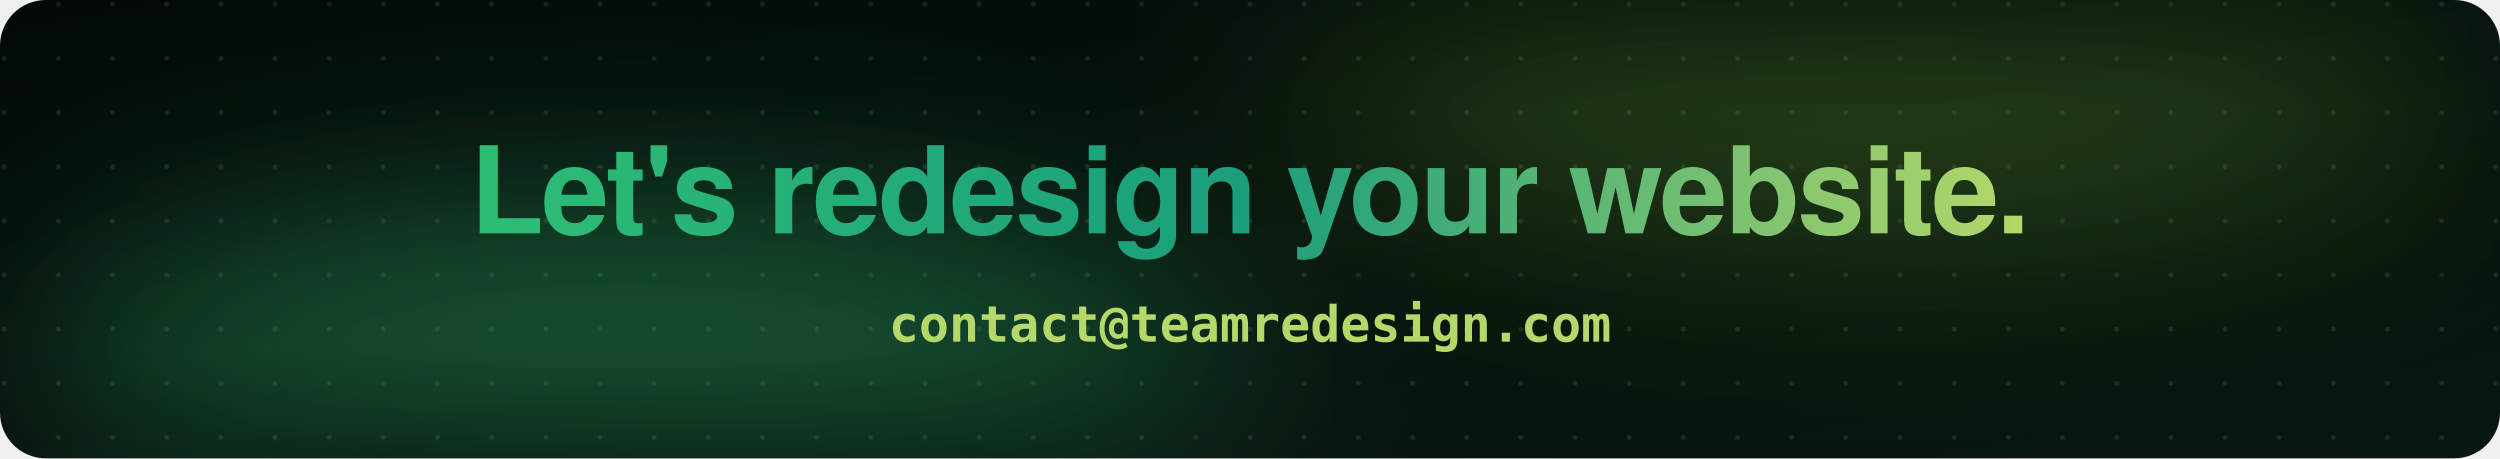
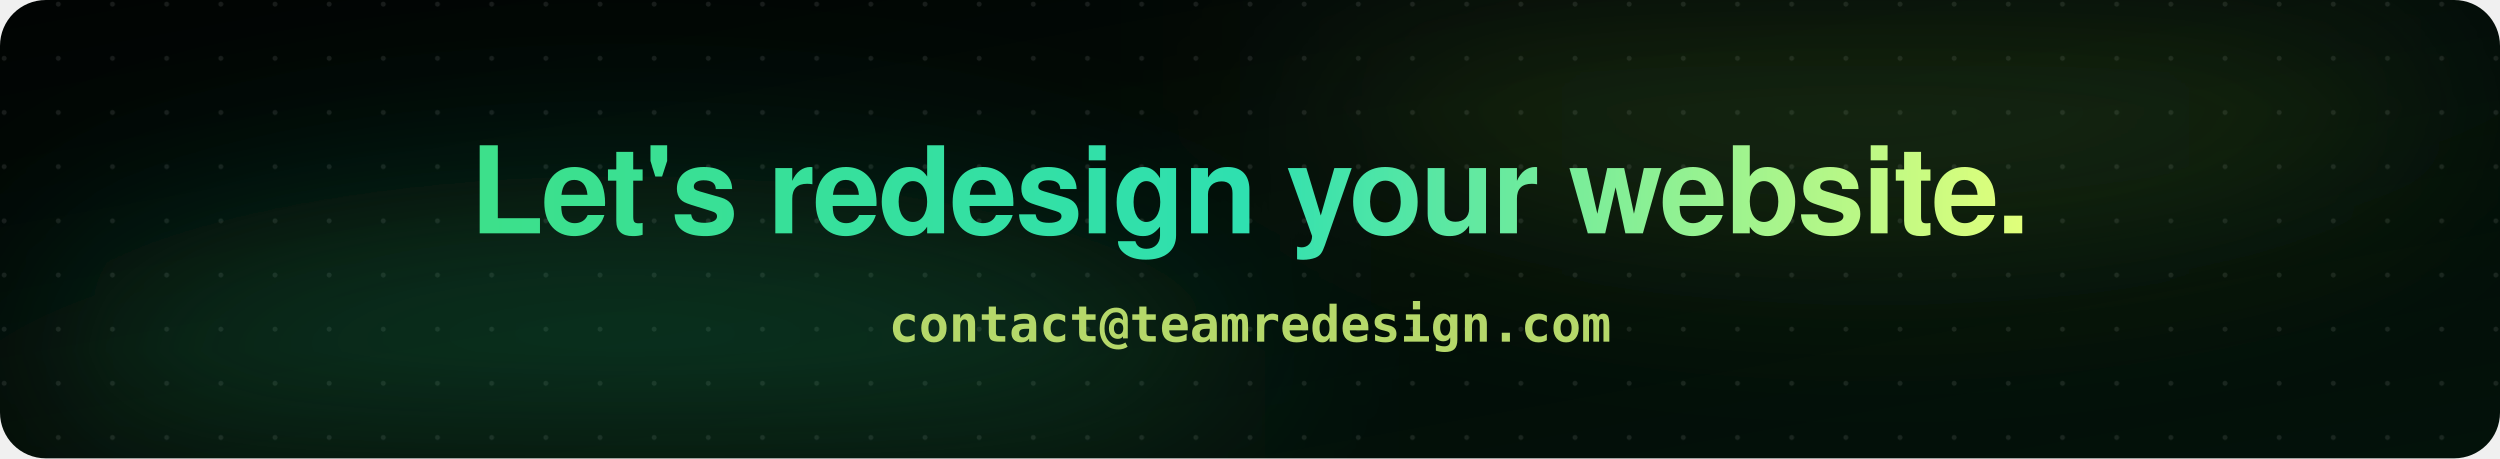
<svg xmlns="http://www.w3.org/2000/svg" width="1200" height="220" viewBox="0 0 1200 220" role="img" aria-label="Let us redesign your website">
  <defs>
    <linearGradient id="bg" x1="0" y1="0" x2="1" y2="1">
-       <stop offset="0" stop-color="#030A06" />
-       <stop offset="1" stop-color="#08170F" />
+       <stop offset="0" stop-color="#010403" />
+       <stop offset="1" stop-color="#03120A" />
    </linearGradient>
    <linearGradient id="g" x1="0" y1="0" x2="1" y2="0">
-       <stop offset="0" stop-color="#2EBD74" />
-       <stop offset=".5" stop-color="#1A9E7C" />
-       <stop offset="1" stop-color="#B5D86A" />
+       <stop offset="0" stop-color="#3DE08A" />
+       <stop offset=".5" stop-color="#2FE0B0" />
+       <stop offset="1" stop-color="#E2FF7A" />
    </linearGradient>
    <filter id="b" x="-50%" y="-50%" width="200%" height="200%">
      <feGaussianBlur stdDeviation="55" />
    </filter>
    <pattern id="d" width="26" height="26" patternUnits="userSpaceOnUse">
      <circle cx="2" cy="2" r="1.2" fill="#fff" fill-opacity=".09" />
    </pattern>
  </defs>
  <clipPath id="r">
    <rect width="1200" height="220" rx="22" />
  </clipPath>
  <g clip-path="url(#r)">
    <rect width="1200" height="220" fill="url(#bg)" />
    <rect width="1200" height="220" fill="url(#d)" />
    <g filter="url(#b)">
-       <ellipse cx="300" cy="200" rx="300" ry="90" fill="#2EBD74" fill-opacity=".5">
+       <ellipse cx="300" cy="200" rx="300" ry="90" fill="#2EBD74" fill-opacity=".3">
        <animateTransform attributeName="transform" type="translate" values="0 0;400 -20;0 0" dur="14s" repeatCount="indefinite" />
      </ellipse>
-       <ellipse cx="900" cy="20" rx="280" ry="80" fill="#6FAE3B" fill-opacity=".4" />
+       <ellipse cx="900" cy="20" rx="280" ry="80" fill="#6FAE3B" fill-opacity=".25" />
    </g>
    <text x="600" y="112" text-anchor="middle" font-family="'Segoe UI',Helvetica,Arial,sans-serif" font-size="58" font-weight="800" fill="url(#g)" letter-spacing="-1">Let's redesign your website.</text>
    <text x="600" y="164" text-anchor="middle" font-family="'JetBrains Mono',Consolas,monospace" font-size="24" font-weight="700" fill="#B5D86A">contact@teamredesign.com</text>
  </g>
</svg>
